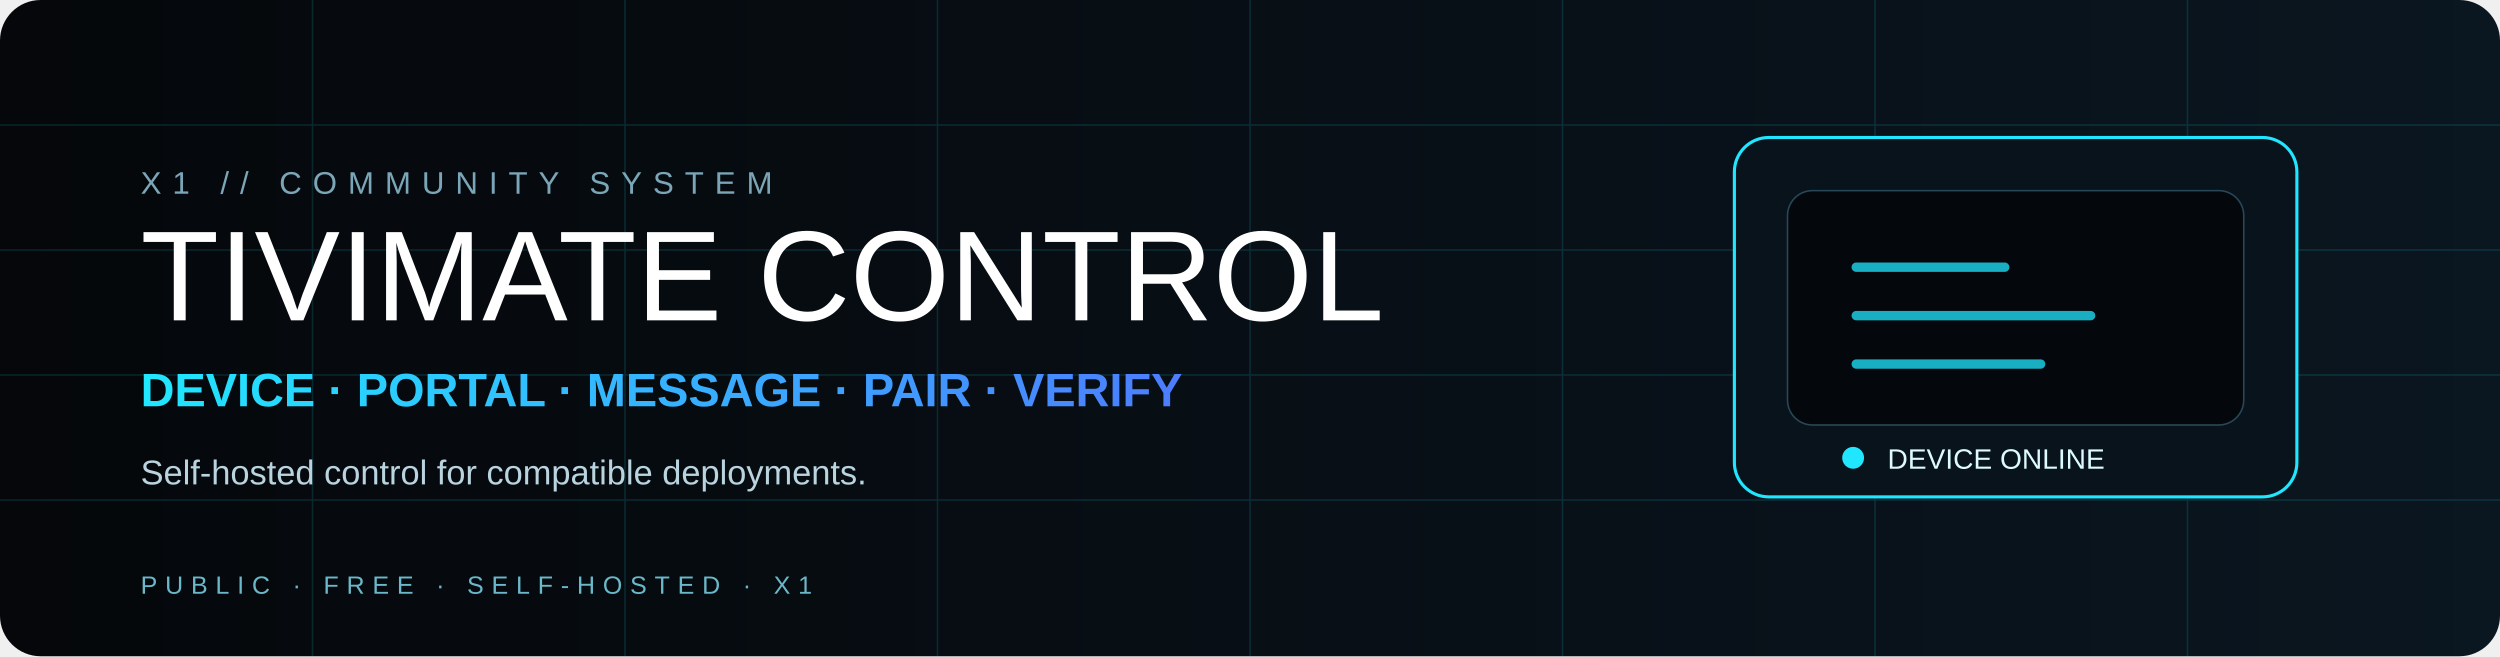
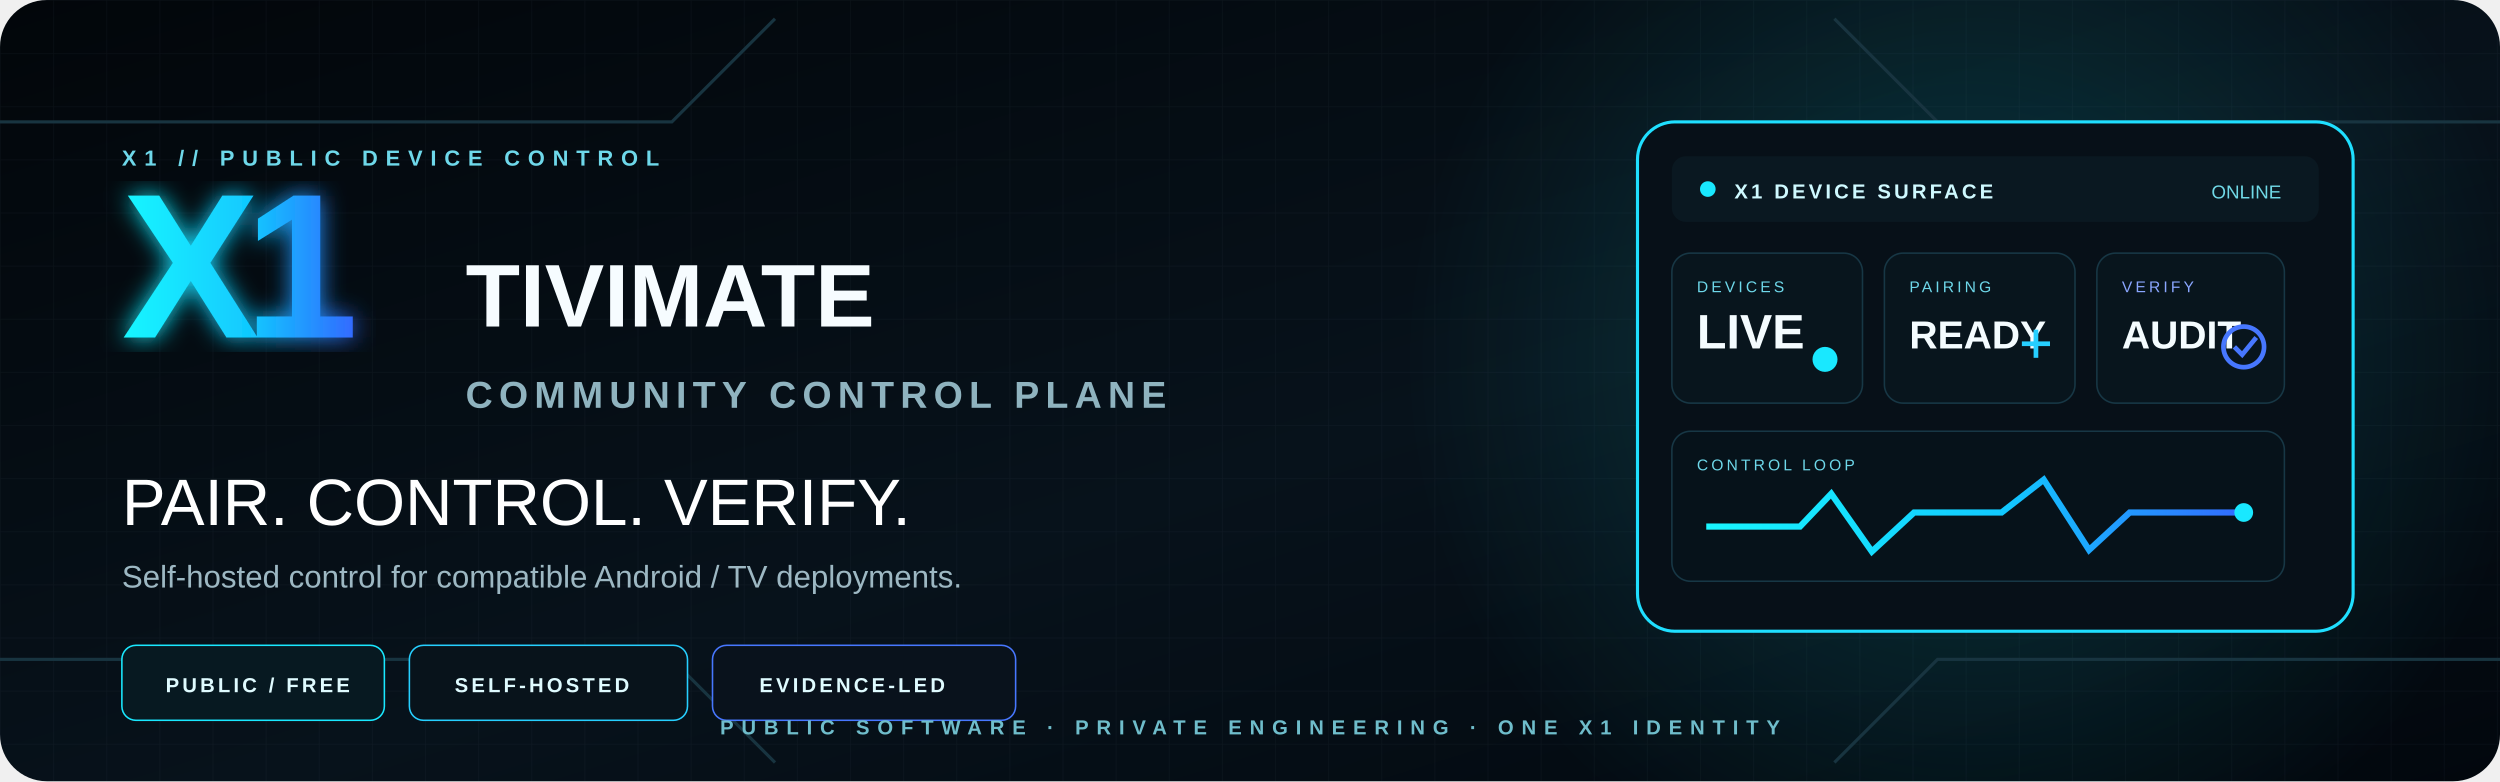
- <svg xmlns="http://www.w3.org/2000/svg" width="1600" height="420" viewBox="0 0 1600 420" role="img" aria-label="X1 TiviMate Community — Device Control">
+ <svg xmlns="http://www.w3.org/2000/svg" width="1600" height="500" viewBox="0 0 1600 500" role="img" aria-label="X1 TiviMate Community — Device Control">
  <defs>
-     <linearGradient id="bg" x1="0" x2="1">
-       <stop stop-color="#05070A" />
-       <stop offset="1" stop-color="#0A1620" />
+     <linearGradient id="bg" x1="0" y1="0" x2="1" y2="1">
+       <stop stop-color="#02060A" />
+       <stop offset=".55" stop-color="#07121B" />
+       <stop offset="1" stop-color="#02070D" />
    </linearGradient>
-     <linearGradient id="g" x1="0" x2="1">
-       <stop stop-color="#20E7FF" />
-       <stop offset="1" stop-color="#4C7DFF" />
+     <linearGradient id="x" x1="0" x2="1">
+       <stop stop-color="#19F6FF" />
+       <stop offset=".55" stop-color="#11C9FF" />
+       <stop offset="1" stop-color="#326BFF" />
    </linearGradient>
+     <radialGradient id="r">
+       <stop stop-color="#19F6FF" stop-opacity=".18" />
+       <stop offset="1" stop-color="#19F6FF" stop-opacity="0" />
+     </radialGradient>
+     <pattern id="grid" width="34" height="34" patternUnits="userSpaceOnUse">
+       <path d="M34 0H0V34" fill="none" stroke="#8FB3BF" stroke-opacity=".05" />
+     </pattern>
+     <filter id="glow">
+       <feGaussianBlur stdDeviation="8" result="b" />
+       <feMerge>
+         <feMergeNode in="b" />
+         <feMergeNode in="SourceGraphic" />
+       </feMerge>
+     </filter>
  </defs>
-   <rect width="1600" height="420" rx="26" fill="url(#bg)" />
-   <g opacity=".14" stroke="#20E7FF">
-     <path d="M0 80h1600M0 160h1600M0 240h1600M0 320h1600" />
-     <path d="M200 0v420M400 0v420M600 0v420M800 0v420M1000 0v420M1200 0v420M1400 0v420" />
+   <rect width="1600" height="500" rx="30" fill="url(#bg)" />
+   <rect width="1600" height="500" rx="30" fill="url(#grid)" />
+   <circle cx="1260" cy="230" r="360" fill="url(#r)" />
+   <path d="M0 78H430L496 12M0 422H430L496 488M1600 78H1240L1174 12M1600 422H1240L1174 488" fill="none" stroke="#183440" stroke-width="2" />
+   <g transform="translate(78 66)">
+     <text x="0" y="40" font-family="Arial,Helvetica,sans-serif" font-size="14" font-weight="700" letter-spacing="5" fill="#6ED8EA">X1 // PUBLIC DEVICE CONTROL</text>
+     <text x="0" y="150" font-family="Arial Black,Arial,sans-serif" font-size="132" font-weight="900" letter-spacing="-10" fill="url(#x)" filter="url(#glow)">X1</text>
+     <text x="220" y="143" font-family="Arial Black,Arial,sans-serif" font-size="57" font-weight="900" fill="#F6FCFF">TIVIMATE</text>
+     <text x="220" y="195" font-family="Arial,Helvetica,sans-serif" font-size="24" font-weight="700" letter-spacing="4" fill="#8FB3BF">COMMUNITY CONTROL PLANE</text>
+     <text x="0" y="270" font-family="Arial Black,Arial,sans-serif" font-size="42" fill="#FFFFFF">PAIR. CONTROL. VERIFY.</text>
+     <text x="0" y="310" font-family="Arial,Helvetica,sans-serif" font-size="20" fill="#9DB8C3">Self-hosted control for compatible Android / TV deployments.</text>
+     <g transform="translate(0 347)" font-family="Arial,Helvetica,sans-serif" font-size="13" font-weight="700" letter-spacing="2">
+       <rect width="168" height="48" rx="9" fill="#071921" stroke="#19E8FF" />
+       <text x="28" y="30" fill="#DFFBFF">PUBLIC / FREE</text>
+       <rect x="184" width="178" height="48" rx="9" fill="#08131B" stroke="#26CFFF" />
+       <text x="213" y="30" fill="#DFFBFF">SELF-HOSTED</text>
+       <rect x="378" width="194" height="48" rx="9" fill="#09121C" stroke="#4777FF" />
+       <text x="408" y="30" fill="#DFFBFF">EVIDENCE-LED</text>
+     </g>
  </g>
-   <g transform="translate(90 70)">
-     <text x="0" y="54" font-family="Arial,Helvetica,sans-serif" font-size="20" fill="#7BA6B8" letter-spacing="7">X1 // COMMUNITY SYSTEM</text>
-     <text x="0" y="135" font-family="Arial Black,Arial,sans-serif" font-size="82" fill="#fff">TIVIMATE CONTROL</text>
-     <text x="0" y="190" font-family="Arial,Helvetica,sans-serif" font-size="30" fill="url(#g)" font-weight="700">DEVICE · PORTAL · MESSAGE · PAIR · VERIFY</text>
-     <text x="0" y="240" font-family="Arial,Helvetica,sans-serif" font-size="22" fill="#B9D4DF">Self-hosted control for compatible deployments.</text>
+   <g transform="translate(1048 78)" font-family="Arial,Helvetica,sans-serif">
+     <rect width="458" height="326" rx="24" fill="#071018" stroke="#1FDFFF" stroke-width="2" />
+     <rect x="22" y="22" width="414" height="42" rx="9" fill="#0A1821" />
+     <circle cx="45" cy="43" r="5" fill="#19E8FF" />
+     <text x="62" y="49" font-size="13" font-weight="700" letter-spacing="2" fill="#CFF9FF">X1 DEVICE SURFACE</text>
+     <text x="412" y="49" text-anchor="end" font-size="12" fill="#70D9E7">ONLINE</text>
+     <g transform="translate(22 84)">
+       <rect width="122" height="96" rx="12" fill="#08151D" stroke="#173745" />
+       <text x="16" y="25" font-size="10" letter-spacing="2" fill="#6ED8EA">DEVICES</text>
+       <text x="16" y="61" font-size="31" font-weight="900" fill="#F4FCFF">LIVE</text>
+       <circle cx="98" cy="68" r="8" fill="#19E8FF" />
+     </g>
+     <g transform="translate(158 84)">
+       <rect width="122" height="96" rx="12" fill="#08151D" stroke="#173745" />
+       <text x="16" y="25" font-size="10" letter-spacing="2" fill="#6ED8EA">PAIRING</text>
+       <text x="16" y="61" font-size="25" font-weight="900" fill="#F4FCFF">READY</text>
+       <path d="M88 58h18M97 49v18" stroke="#26CFFF" stroke-width="3" />
+     </g>
+     <g transform="translate(294 84)">
+       <rect width="120" height="96" rx="12" fill="#08151D" stroke="#173745" />
+       <text x="16" y="25" font-size="10" letter-spacing="2" fill="#8AA6FF">VERIFY</text>
+       <text x="16" y="61" font-size="25" font-weight="900" fill="#F4FCFF">AUDIT</text>
+       <circle cx="94" cy="60" r="13" fill="none" stroke="#4777FF" stroke-width="3" />
+       <path d="M88 60l5 5 9-11" fill="none" stroke="#4777FF" stroke-width="3" />
+     </g>
+     <g transform="translate(22 198)">
+       <rect width="392" height="96" rx="12" fill="#06121A" stroke="#173745" />
+       <text x="16" y="25" font-size="10" letter-spacing="2" fill="#6ED8EA">CONTROL LOOP</text>
+       <path d="M22 61H82L102 40L128 77L155 52H211L238 31L267 76L293 52H366" fill="none" stroke="url(#x)" stroke-width="4" />
+       <circle cx="366" cy="52" r="6" fill="#19E8FF" />
+     </g>
  </g>
-   <g transform="translate(1110 88)">
-     <rect width="360" height="230" rx="22" fill="#09131B" stroke="#20E7FF" stroke-width="2" />
-     <rect x="34" y="34" width="292" height="150" rx="16" fill="#04080C" stroke="#284859" />
-     <circle cx="76" cy="205" r="7" fill="#20E7FF" />
-     <text x="98" y="212" font-family="Arial" font-size="18" fill="#DDFBFF">DEVICE ONLINE</text>
-     <path d="M78 83h95M78 114h150M78 145h118" stroke="#20E7FF" stroke-width="6" stroke-linecap="round" opacity=".75" />
-   </g>
-   <text x="90" y="380" font-family="Arial" font-size="16" fill="#6AB8C9" letter-spacing="5">PUBLIC · FREE · SELF-HOSTED · X1</text>
+   <text x="800" y="470" text-anchor="middle" font-family="Arial,Helvetica,sans-serif" font-size="13" font-weight="700" letter-spacing="5" fill="#6FBDCB">PUBLIC SOFTWARE · PRIVATE ENGINEERING · ONE X1 IDENTITY</text>
</svg>
